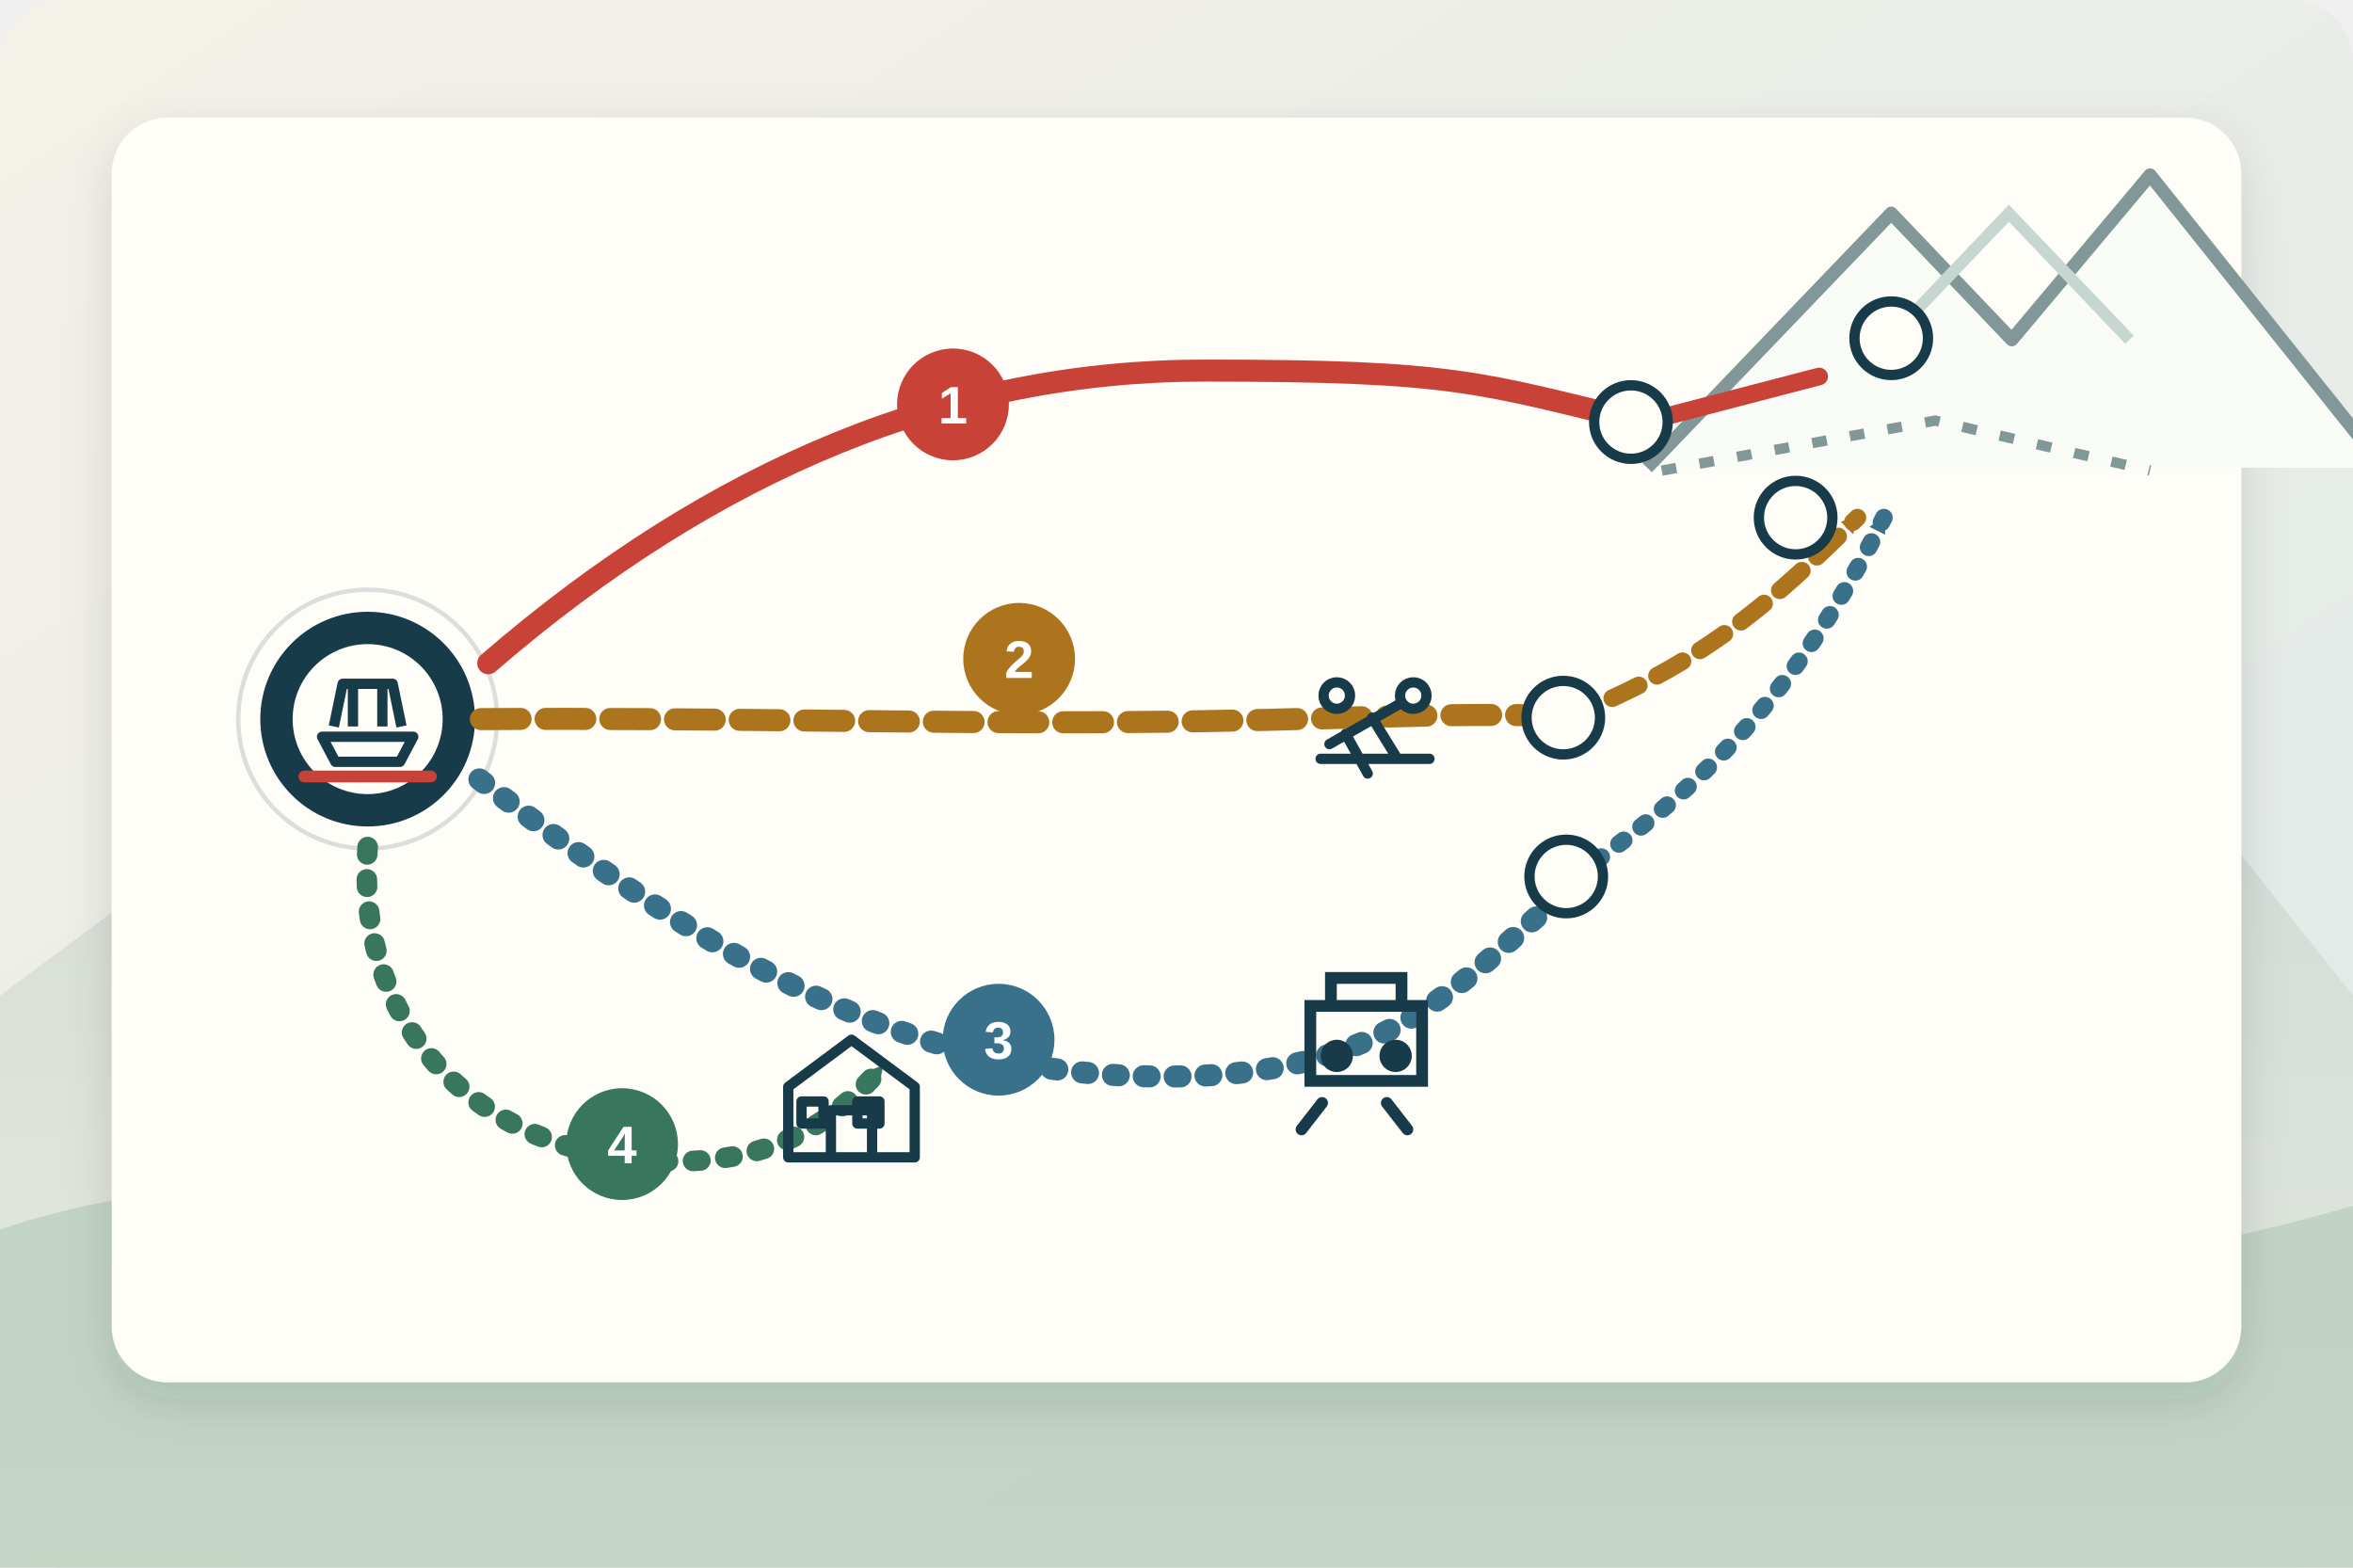
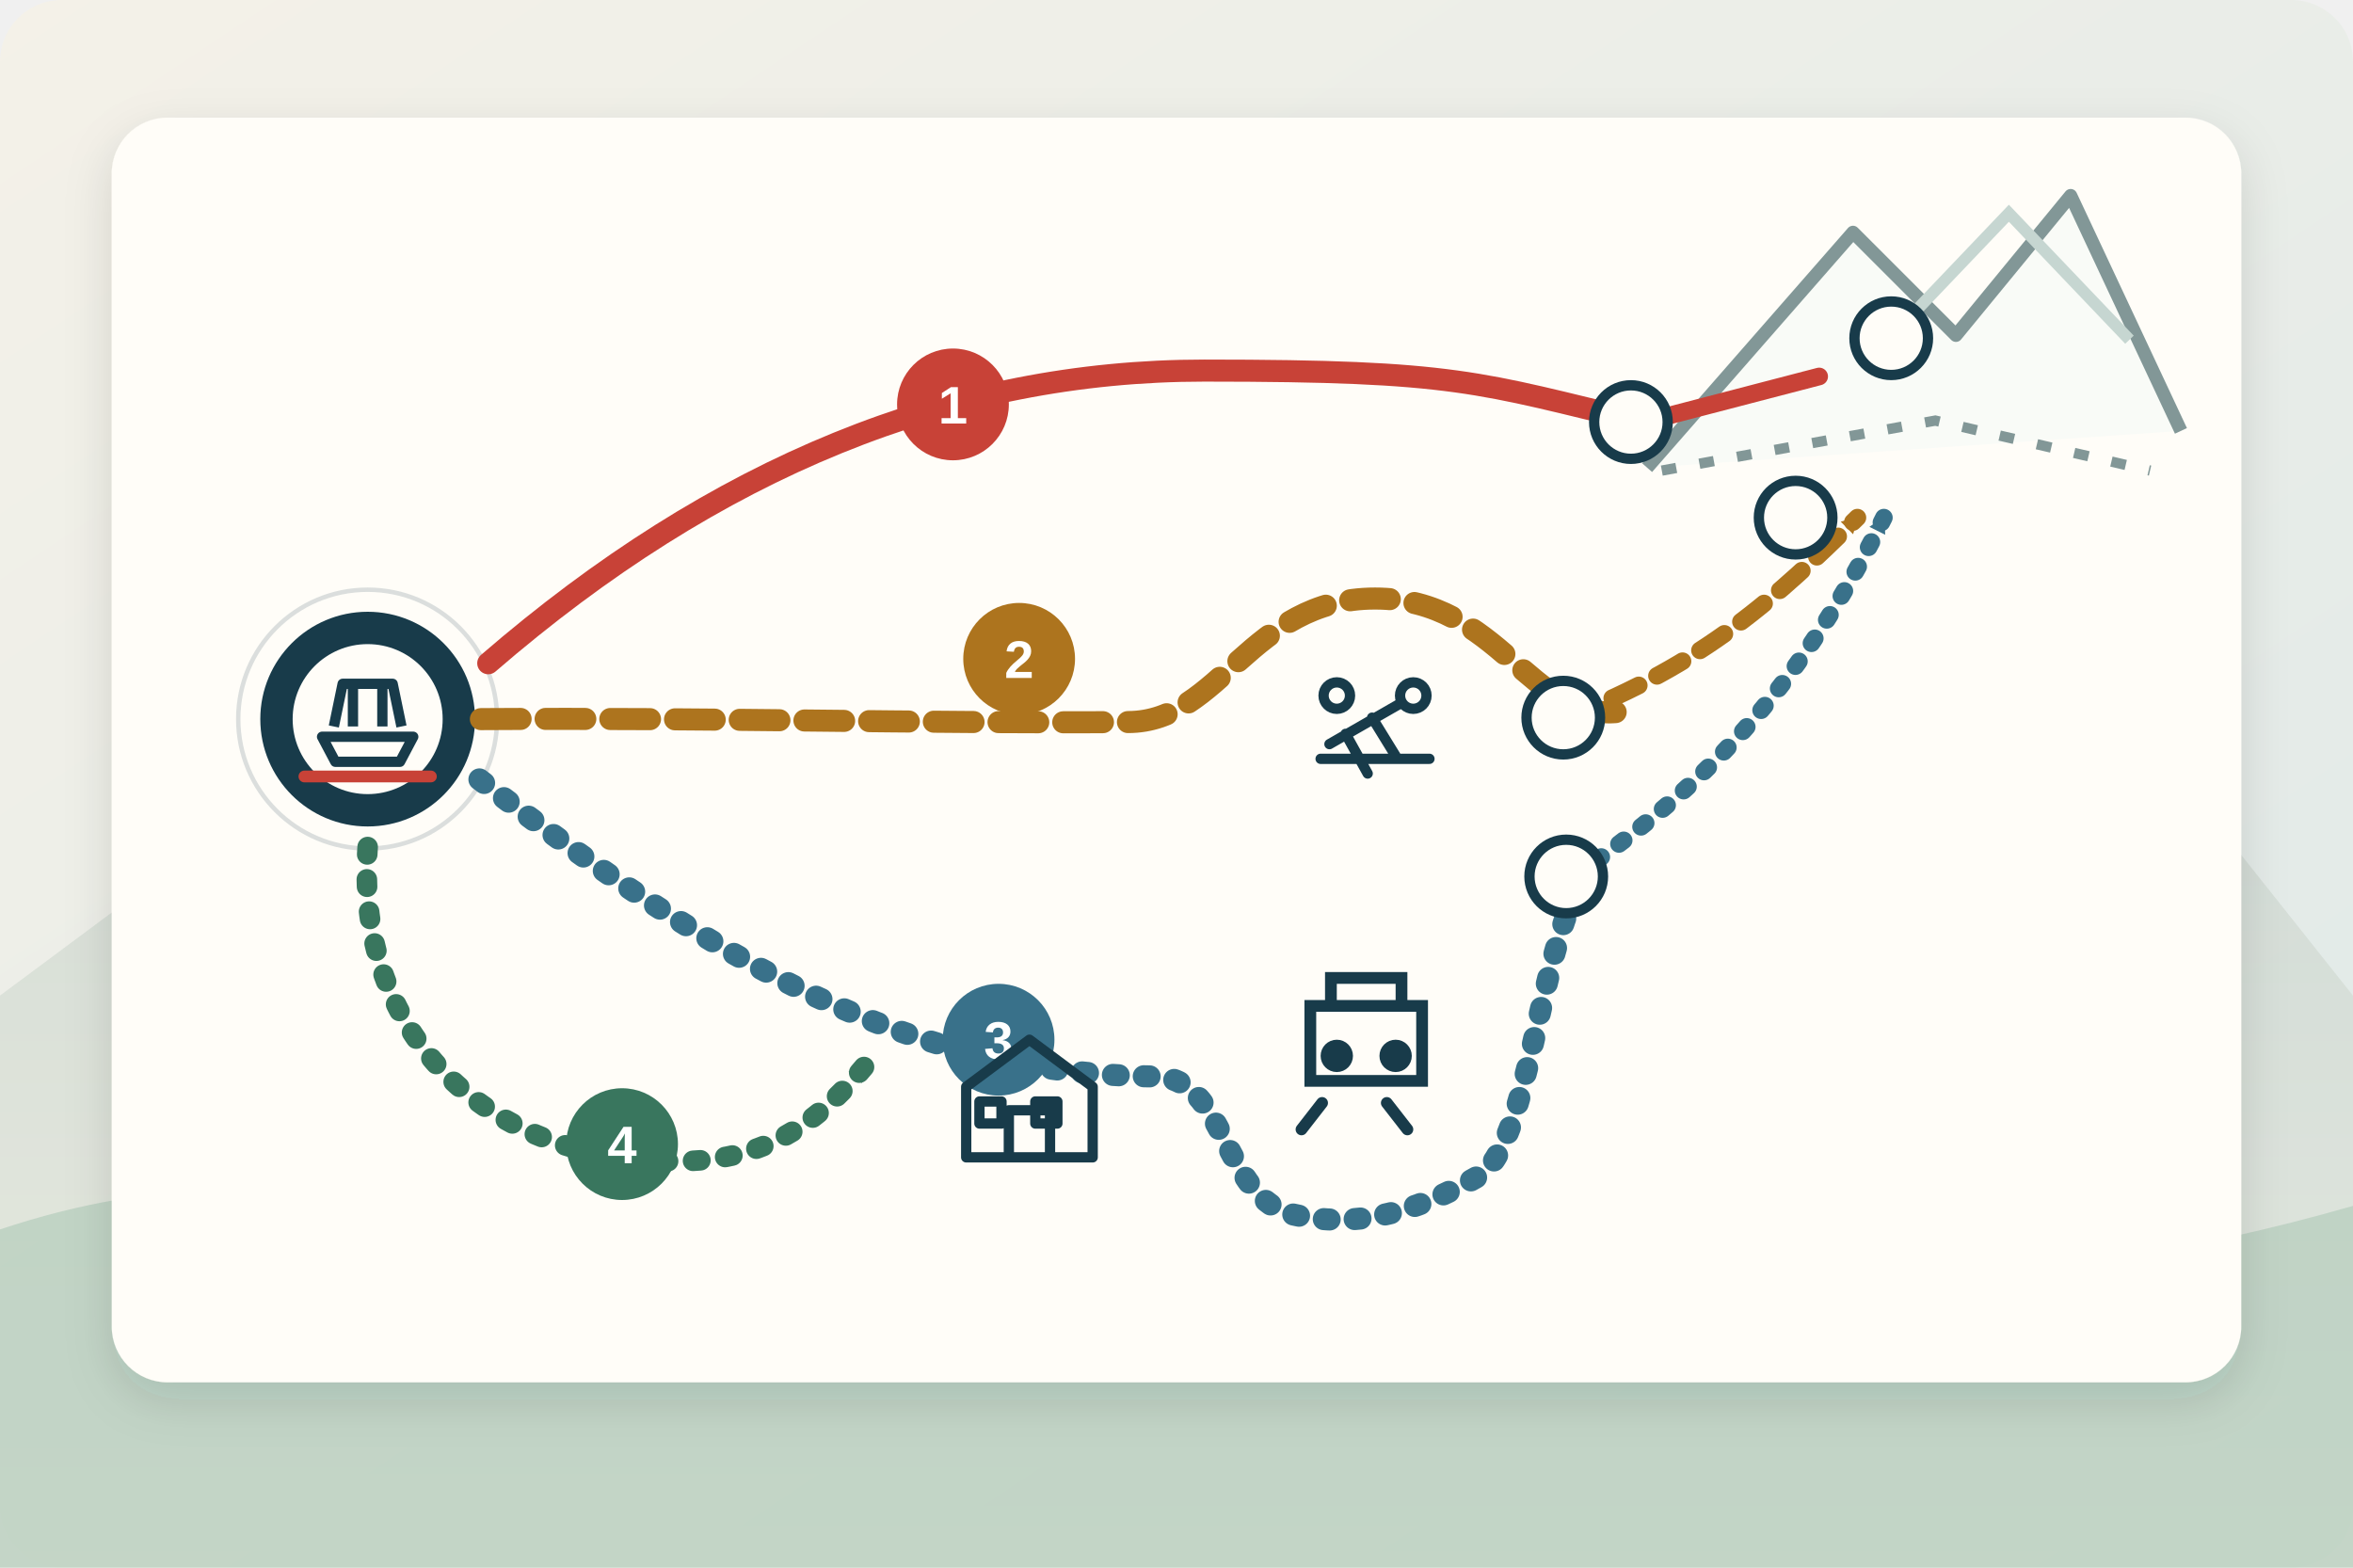
<svg xmlns="http://www.w3.org/2000/svg" width="1600" height="1066" viewBox="0 0 1600 1066" role="img" aria-labelledby="title desc">
  <defs>
    <linearGradient id="paper" x2="1" y2="1">
      <stop stop-color="#f4f1e8" />
      <stop offset="1" stop-color="#dfe9e8" />
    </linearGradient>
    <linearGradient id="ridge" x2="0" y2="1">
      <stop stop-color="#b9c9c4" />
      <stop offset="1" stop-color="#e6e7db" />
    </linearGradient>
    <filter id="shadow" x="-20%" y="-20%" width="140%" height="150%">
      <feDropShadow dx="0" dy="12" stdDeviation="16" flood-color="#172b35" flood-opacity=".13" />
    </filter>
    <marker id="arrow-red" markerUnits="userSpaceOnUse" markerWidth="14" markerHeight="14" refX="11" refY="7" orient="auto">
      <path d="M1 1L12 7 1 13Z" fill="#c84237" />
    </marker>
    <marker id="arrow-gold" markerUnits="userSpaceOnUse" markerWidth="14" markerHeight="14" refX="11" refY="7" orient="auto">
      <path d="M1 1L12 7 1 13Z" fill="#ad741e" />
    </marker>
    <marker id="arrow-blue" markerUnits="userSpaceOnUse" markerWidth="14" markerHeight="14" refX="11" refY="7" orient="auto">
      <path d="M1 1L12 7 1 13Z" fill="#39718a" />
    </marker>
    <marker id="arrow-green" markerUnits="userSpaceOnUse" markerWidth="14" markerHeight="14" refX="11" refY="7" orient="auto">
      <path d="M1 1L12 7 1 13Z" fill="#39765e" />
    </marker>
  </defs>
  <rect width="1600" height="1066" rx="42" fill="url(#paper)" />
  <path d="M0 677 152 564l132 104 185-245 148 169 190-322 188 261 127-156 173 184 131-101 174 219v389H0Z" fill="url(#ridge)" opacity=".62" />
  <path d="M0 836c221-74 371 25 552-23s286 1 455 35 370 36 593-28v246H0Z" fill="#b6cdbd" opacity=".72" />
  <g filter="url(#shadow)">
    <rect x="76" y="80" width="1448" height="860" rx="38" fill="#fffdf8" />
  </g>
-   <path d="m1120 318 166-173 82 86 94-112 159 199" fill="#f9fbf7" stroke="#829797" stroke-width="9" stroke-linejoin="round" />
+   <path id="matterhorn-ridge" d="M1120 318L1260 158 1330 228 1408 133 1483 293" fill="#f9fbf7" stroke="#829797" stroke-width="9" stroke-linejoin="round" />
  <path d="m1284 231 82-86 82 86" fill="none" stroke="#c6d6d1" stroke-width="8" />
  <path d="M1130 320 1316 286 1462 320" fill="none" stroke="#829797" stroke-width="7" stroke-dasharray="10 16" />
  <g transform="translate(250 489)">
    <circle r="73" fill="#183b4a" />
    <circle r="51" fill="#fffdf8" />
    <path d="M-31 12h62l-9 17h-44zM-23 5l6-29h34l6 29M-10-24v29m20-29v29" fill="none" stroke="#183b4a" stroke-width="7" stroke-linejoin="round" />
    <path d="M-43 39h86" stroke="#c84237" stroke-width="8" stroke-linecap="round" />
    <circle r="88" fill="none" stroke="#183b4a" stroke-width="3" opacity=".16" />
  </g>
  <path d="M332 451C487 317 648 252 819 252s186 8 298 35" fill="none" stroke="#c84237" stroke-width="15" stroke-linecap="round" marker-end="url(#arrow-red)" />
  <path d="M1118 287 1237 256" fill="none" stroke="#c84237" stroke-width="12" stroke-linecap="round" marker-end="url(#arrow-red)" />
  <g transform="translate(648 275)">
    <circle r="38" fill="#c84237" />
    <text y="13" text-anchor="middle" font-family="Arial,sans-serif" font-size="36" font-weight="700" fill="#fff">1</text>
  </g>
-   <path d="M327 489C490 488 622 492 767 491s199-7 302-4" fill="none" stroke="#ad741e" stroke-width="15" stroke-linecap="round" stroke-dasharray="27 17" marker-end="url(#arrow-gold)" />
-   <path d="M1065 488c95-37 143-82 198-136" fill="none" stroke="#ad741e" stroke-width="12" stroke-linecap="round" stroke-dasharray="20 14" marker-end="url(#arrow-gold)" />
+   <path id="sunnegga-access" d="M327 489C490 488 622 492 767 491C830 491 850 407 935 407C1020 407 1040 491 1101 484" fill="none" stroke="#ad741e" stroke-width="15" stroke-linecap="round" stroke-dasharray="27 17" marker-end="url(#arrow-gold)" />
+   <path d="M1065 488C1160 451 1208 406 1263 352" fill="none" stroke="#ad741e" stroke-width="12" stroke-linecap="round" stroke-dasharray="20 14" marker-end="url(#arrow-gold)" />
  <g transform="translate(693 448)">
    <circle r="38" fill="#ad741e" />
    <text y="13" text-anchor="middle" font-family="Arial,sans-serif" font-size="36" font-weight="700" fill="#fff">2</text>
  </g>
-   <g transform="translate(935 489)" fill="none" stroke="#183b4a" stroke-width="7" stroke-linecap="round" stroke-linejoin="round">
+   <g id="sunnegga-ski-icon" transform="translate(935 489)" fill="none" stroke="#183b4a" stroke-width="7" stroke-linecap="round" stroke-linejoin="round">
    <path d="M-31 17 30-18M-20 10l15 27m3-38L14 25M-37 27h74" />
    <circle cx="-26" cy="-16" r="9" fill="#fffdf8" />
    <circle cx="26" cy="-16" r="9" fill="#fffdf8" />
  </g>
-   <path d="M326 530C490 656 618 730 785 732s206-66 292-136" fill="none" stroke="#39718a" stroke-width="15" stroke-linecap="round" stroke-dasharray="4 17" marker-end="url(#arrow-blue)" />
-   <path d="M1070 596c109-74 164-150 211-244" fill="none" stroke="#39718a" stroke-width="12" stroke-linecap="round" stroke-dasharray="4 15" marker-end="url(#arrow-blue)" />
+   <path id="matterhorn-lift-chain" d="M326 530C490 656 618 730 785 732C835 732 830 815 880 826C920 835 960 826 1005 800C1040 780 1045 650 1077 596" fill="none" stroke="#39718a" stroke-width="15" stroke-linecap="round" stroke-dasharray="4 17" marker-end="url(#arrow-blue)" />
+   <path d="M1070 596C1179 522 1234 446 1281 352" fill="none" stroke="#39718a" stroke-width="12" stroke-linecap="round" stroke-dasharray="4 15" marker-end="url(#arrow-blue)" />
  <g transform="translate(679 707)">
    <circle r="38" fill="#39718a" />
    <text y="13" text-anchor="middle" font-family="Arial,sans-serif" font-size="36" font-weight="700" fill="#fff">3</text>
  </g>
-   <g transform="translate(929 711)" fill="none" stroke="#183b4a" stroke-width="8" stroke-linecap="round">
+   <g id="matterhorn-cablecar-icon" transform="translate(929 711)" fill="none" stroke="#183b4a" stroke-width="8" stroke-linecap="round">
    <path d="M-38-27h76v51h-76zM-24-27v-19h48v19M-30 39l-14 18m58-18 14 18" />
    <circle cx="-20" cy="7" r="7" fill="#183b4a" />
    <circle cx="20" cy="7" r="7" fill="#183b4a" />
  </g>
-   <path d="M250 576c-8 114 64 196 171 211 84 11 137-12 179-62" fill="none" stroke="#39765e" stroke-width="14" stroke-linecap="round" stroke-dasharray="5 17" marker-end="url(#arrow-green)" />
+   <path id="village-fallback" d="M250 576C242 690 314 772 421 787C505 798 546 775 588 725" fill="none" stroke="#39765e" stroke-width="14" stroke-linecap="round" stroke-dasharray="5 17" marker-end="url(#arrow-green)" />
  <g transform="translate(423 778)">
    <circle r="38" fill="#39765e" />
    <text y="13" text-anchor="middle" font-family="Arial,sans-serif" font-size="36" font-weight="700" fill="#fff">4</text>
  </g>
-   <g transform="translate(579 735)" fill="none" stroke="#183b4a" stroke-width="7" stroke-linejoin="round">
+   <g id="village-chalet-icon" transform="translate(700 735)" fill="none" stroke="#183b4a" stroke-width="7" stroke-linejoin="round">
    <path d="M-43 4 0-28 43 4v48h-86zM-14 52V20h28v32M-34 14h15v15h-15zm38 0h15v15H4z" />
  </g>
  <g fill="#fffdf8" stroke="#183b4a" stroke-width="7">
    <circle cx="1109" cy="287" r="25" />
    <circle cx="1063" cy="488" r="25" />
    <circle cx="1065" cy="596" r="25" />
    <circle cx="1221" cy="352" r="25" />
    <circle cx="1286" cy="230" r="25" />
  </g>
</svg>
